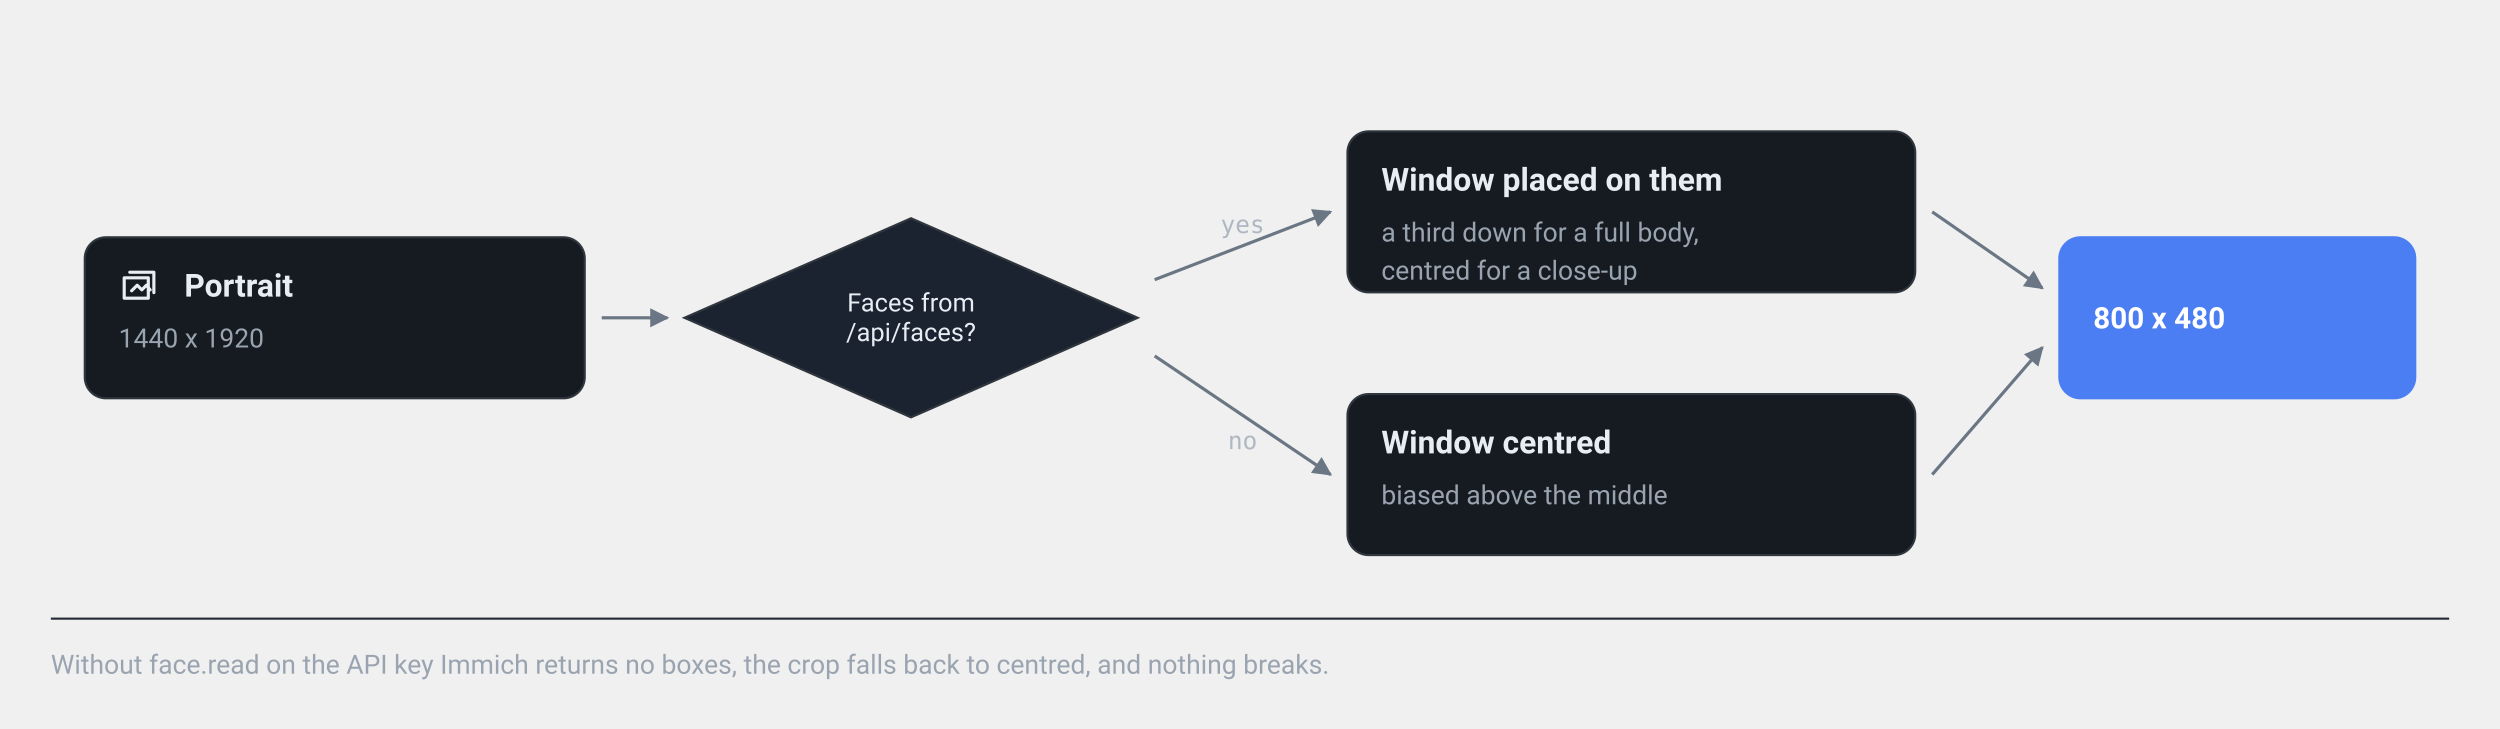
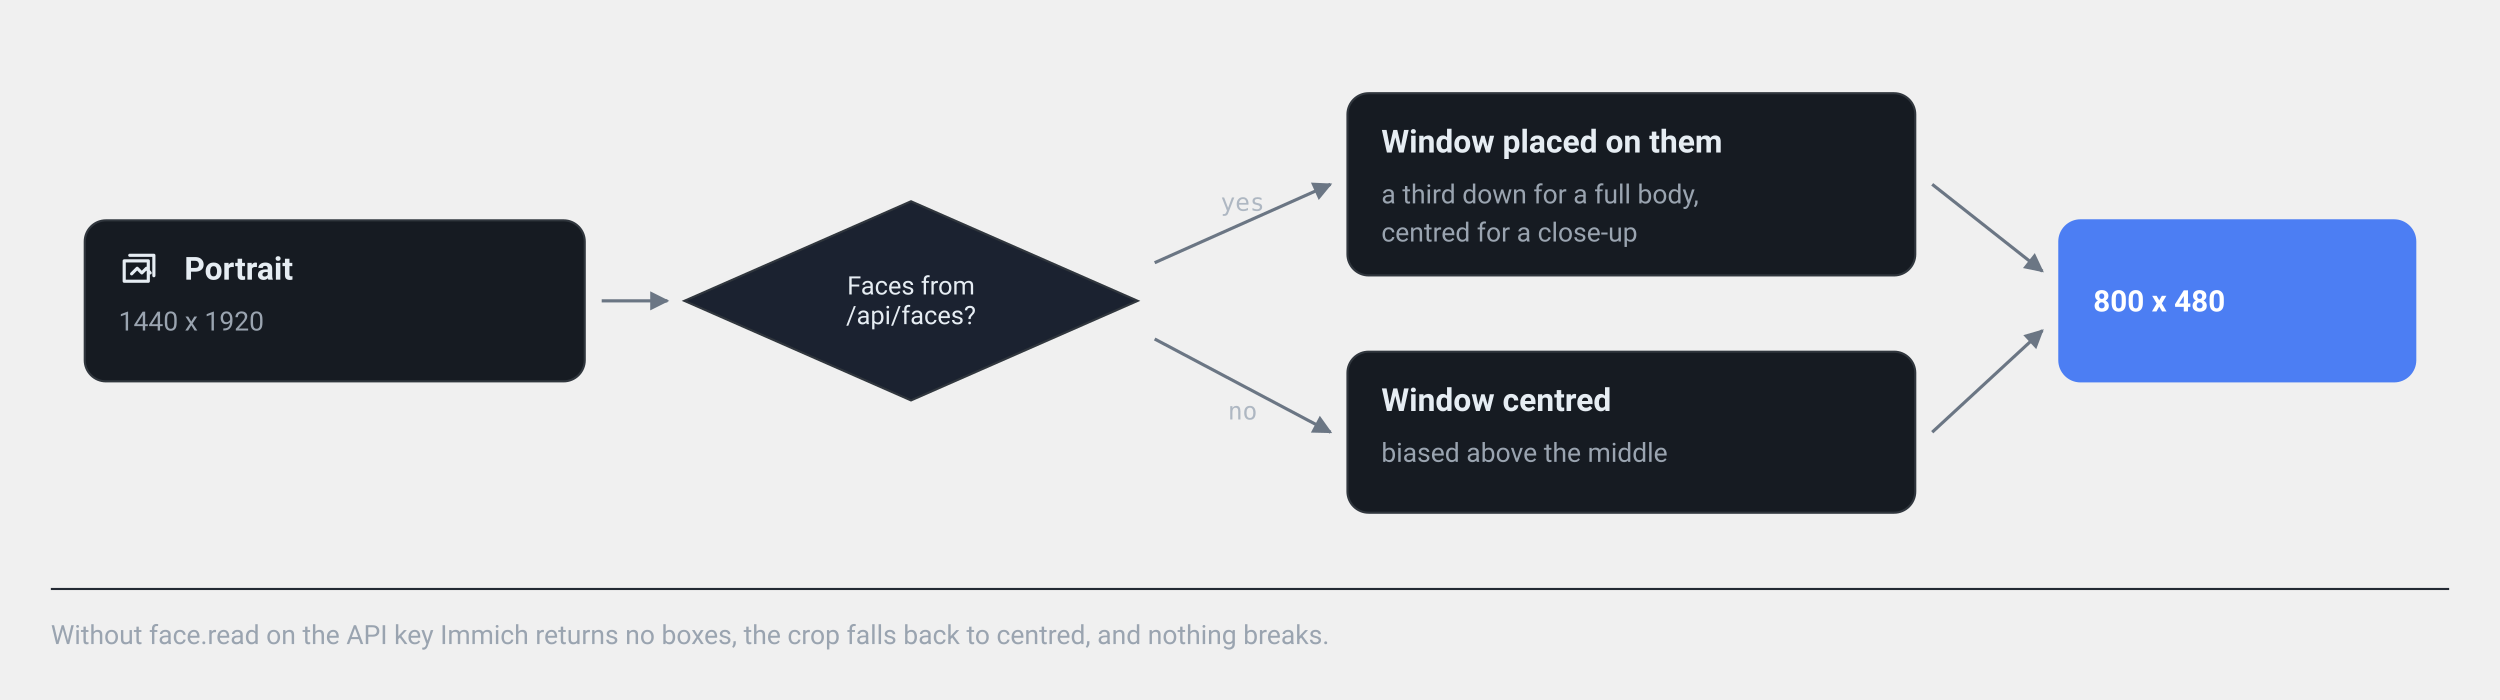
- <svg xmlns="http://www.w3.org/2000/svg" viewBox="0 0 1180 344" width="1180" height="344" role="img" aria-label="A portrait is cropped to 800 by 480: the window is placed on the faces Immich found, or centred and biased above the middle when there are none.">
+ <svg xmlns="http://www.w3.org/2000/svg" viewBox="0 0 1180 330" width="1180" height="330" role="img" aria-label="A portrait is cropped to 800 by 480: the window is placed on the faces Immich found, or centred and biased above the middle when there are none.">
  <defs>
    <marker id="a" viewBox="0 0 10 10" refX="9" refY="5" markerWidth="6" markerHeight="6" orient="auto-start-reverse">
      <path d="M0 0 10 5 0 10z" fill="#6b7684" />
    </marker>
    <marker id="b" viewBox="0 0 10 10" refX="1" refY="5" markerWidth="6" markerHeight="6" orient="auto">
      <path d="M10 0 0 5 10 10z" fill="#6b7684" />
    </marker>
  </defs>
-   <rect x="40" y="112" width="236" height="76" rx="10" fill="#161b22" stroke="#30363d" stroke-width="1" />
-   <g transform="translate(56.0,125.0) scale(0.875)" fill="none" stroke="#e6edf3" stroke-width="1.7" stroke-linecap="round" stroke-linejoin="round">
+   <rect x="40" y="104" width="236" height="76" rx="10" fill="#161b22" stroke="#30363d" stroke-width="1" />
+   <g transform="translate(56.0,117.0) scale(0.875)" fill="none" stroke="#e6edf3" stroke-width="1.7" stroke-linecap="round" stroke-linejoin="round">
    <path d="M3 7h13v11H3z M6 4h13v11 M7 14l3-3 2.5 2.5L15 11l2 2.5" />
  </g>
-   <text x="87.0" y="140.0" font-family="system-ui,-apple-system,'Segoe UI',Roboto,Helvetica,Arial,sans-serif" font-size="15" fill="#e6edf3" text-anchor="start" font-weight="600">Portrait</text>
-   <text x="56.0" y="164.0" font-family="system-ui,-apple-system,'Segoe UI',Roboto,Helvetica,Arial,sans-serif" font-size="12.5" fill="#9aa4b0" text-anchor="start">1440 x 1920</text>
-   <polygon points="430,103.0 537.0,150 430,197.0 323.0,150" fill="#1b2230" stroke="#30363d" stroke-width="1" />
-   <text x="430.0" y="147.0" font-family="system-ui,-apple-system,'Segoe UI',Roboto,Helvetica,Arial,sans-serif" font-size="12" fill="#e6edf3" text-anchor="middle">Faces from</text>
-   <text x="430.0" y="161.0" font-family="system-ui,-apple-system,'Segoe UI',Roboto,Helvetica,Arial,sans-serif" font-size="12" fill="#e6edf3" text-anchor="middle">/api/faces?</text>
-   <rect x="636" y="62" width="268" height="76" rx="10" fill="#161b22" stroke="#30363d" stroke-width="1" />
-   <text x="652.0" y="90.0" font-family="system-ui,-apple-system,'Segoe UI',Roboto,Helvetica,Arial,sans-serif" font-size="15" fill="#e6edf3" text-anchor="start" font-weight="600">Window placed on them</text>
-   <text x="652.0" y="114.0" font-family="system-ui,-apple-system,'Segoe UI',Roboto,Helvetica,Arial,sans-serif" font-size="12.5" fill="#9aa4b0" text-anchor="start">a third down for a full body,</text>
-   <text x="652.0" y="132.0" font-family="system-ui,-apple-system,'Segoe UI',Roboto,Helvetica,Arial,sans-serif" font-size="12.5" fill="#9aa4b0" text-anchor="start">centred for a close-up</text>
-   <rect x="636" y="186" width="268" height="76" rx="10" fill="#161b22" stroke="#30363d" stroke-width="1" />
-   <text x="652.0" y="214.0" font-family="system-ui,-apple-system,'Segoe UI',Roboto,Helvetica,Arial,sans-serif" font-size="15" fill="#e6edf3" text-anchor="start" font-weight="600">Window centred</text>
-   <text x="652.0" y="238.0" font-family="system-ui,-apple-system,'Segoe UI',Roboto,Helvetica,Arial,sans-serif" font-size="12.5" fill="#9aa4b0" text-anchor="start">biased above the middle</text>
-   <rect x="972" y="112" width="168" height="76" rx="10" fill="#4c7ef3" stroke="#4c7ef3" stroke-width="1" />
-   <text x="988.0" y="155.0" font-family="system-ui,-apple-system,'Segoe UI',Roboto,Helvetica,Arial,sans-serif" font-size="14" fill="#ffffff" text-anchor="start" font-weight="600">800 x 480</text>
-   <polyline points="284,150 315,150" fill="none" stroke="#6b7684" stroke-width="1.5" marker-end="url(#a)" />
-   <polyline points="545,132 628,100" fill="none" stroke="#6b7684" stroke-width="1.5" marker-end="url(#a)" />
-   <text x="586.5" y="110.0" font-family="ui-monospace,SFMono-Regular,'SF Mono',Menlo,Consolas,monospace" font-size="11.5" fill="#aeb7c2" text-anchor="middle">yes</text>
-   <polyline points="545,168 628,224" fill="none" stroke="#6b7684" stroke-width="1.5" marker-end="url(#a)" />
-   <text x="586.5" y="212.0" font-family="ui-monospace,SFMono-Regular,'SF Mono',Menlo,Consolas,monospace" font-size="11.5" fill="#aeb7c2" text-anchor="middle">no</text>
-   <polyline points="912,100 964,136" fill="none" stroke="#6b7684" stroke-width="1.5" marker-end="url(#a)" />
-   <polyline points="912,224 964,164" fill="none" stroke="#6b7684" stroke-width="1.5" marker-end="url(#a)" />
-   <line x1="24" y1="292" x2="1156" y2="292" stroke="#232a33" stroke-width="1" />
-   <text x="24.0" y="318.0" font-family="system-ui,-apple-system,'Segoe UI',Roboto,Helvetica,Arial,sans-serif" font-size="12.5" fill="#9aa4b0" text-anchor="start">Without face.read on the API key Immich returns no boxes, the crop falls back to centred, and nothing breaks.</text>
+   <text x="87.0" y="132.0" font-family="system-ui,-apple-system,'Segoe UI',Roboto,Helvetica,Arial,sans-serif" font-size="15" fill="#e6edf3" text-anchor="start" font-weight="600">Portrait</text>
+   <text x="56.0" y="156.0" font-family="system-ui,-apple-system,'Segoe UI',Roboto,Helvetica,Arial,sans-serif" font-size="12.5" fill="#9aa4b0" text-anchor="start">1440 x 1920</text>
+   <polygon points="430,95.0 537.0,142 430,189.0 323.0,142" fill="#1b2230" stroke="#30363d" stroke-width="1" />
+   <text x="430.0" y="139.0" font-family="system-ui,-apple-system,'Segoe UI',Roboto,Helvetica,Arial,sans-serif" font-size="12" fill="#e6edf3" text-anchor="middle">Faces from</text>
+   <text x="430.0" y="153.0" font-family="system-ui,-apple-system,'Segoe UI',Roboto,Helvetica,Arial,sans-serif" font-size="12" fill="#e6edf3" text-anchor="middle">/api/faces?</text>
+   <rect x="636" y="44" width="268" height="86" rx="10" fill="#161b22" stroke="#30363d" stroke-width="1" />
+   <text x="652.0" y="72.0" font-family="system-ui,-apple-system,'Segoe UI',Roboto,Helvetica,Arial,sans-serif" font-size="15" fill="#e6edf3" text-anchor="start" font-weight="600">Window placed on them</text>
+   <text x="652.0" y="96.0" font-family="system-ui,-apple-system,'Segoe UI',Roboto,Helvetica,Arial,sans-serif" font-size="12.5" fill="#9aa4b0" text-anchor="start">a third down for a full body,</text>
+   <text x="652.0" y="114.0" font-family="system-ui,-apple-system,'Segoe UI',Roboto,Helvetica,Arial,sans-serif" font-size="12.5" fill="#9aa4b0" text-anchor="start">centred for a close-up</text>
+   <rect x="636" y="166" width="268" height="76" rx="10" fill="#161b22" stroke="#30363d" stroke-width="1" />
+   <text x="652.0" y="194.0" font-family="system-ui,-apple-system,'Segoe UI',Roboto,Helvetica,Arial,sans-serif" font-size="15" fill="#e6edf3" text-anchor="start" font-weight="600">Window centred</text>
+   <text x="652.0" y="218.0" font-family="system-ui,-apple-system,'Segoe UI',Roboto,Helvetica,Arial,sans-serif" font-size="12.5" fill="#9aa4b0" text-anchor="start">biased above the middle</text>
+   <rect x="972" y="104" width="168" height="76" rx="10" fill="#4c7ef3" stroke="#4c7ef3" stroke-width="1" />
+   <text x="988.0" y="147.0" font-family="system-ui,-apple-system,'Segoe UI',Roboto,Helvetica,Arial,sans-serif" font-size="14" fill="#ffffff" text-anchor="start" font-weight="600">800 x 480</text>
+   <polyline points="284,142 315,142" fill="none" stroke="#6b7684" stroke-width="1.5" marker-end="url(#a)" />
+   <polyline points="545,124 628,87" fill="none" stroke="#6b7684" stroke-width="1.5" marker-end="url(#a)" />
+   <text x="586.5" y="99.5" font-family="ui-monospace,SFMono-Regular,'SF Mono',Menlo,Consolas,monospace" font-size="11.5" fill="#aeb7c2" text-anchor="middle">yes</text>
+   <polyline points="545,160 628,204" fill="none" stroke="#6b7684" stroke-width="1.5" marker-end="url(#a)" />
+   <text x="586.5" y="198.0" font-family="ui-monospace,SFMono-Regular,'SF Mono',Menlo,Consolas,monospace" font-size="11.5" fill="#aeb7c2" text-anchor="middle">no</text>
+   <polyline points="912,87 964,128" fill="none" stroke="#6b7684" stroke-width="1.5" marker-end="url(#a)" />
+   <polyline points="912,204 964,156" fill="none" stroke="#6b7684" stroke-width="1.5" marker-end="url(#a)" />
+   <line x1="24" y1="278" x2="1156" y2="278" stroke="#232a33" stroke-width="1" />
+   <text x="24.0" y="304.0" font-family="system-ui,-apple-system,'Segoe UI',Roboto,Helvetica,Arial,sans-serif" font-size="12.5" fill="#9aa4b0" text-anchor="start">Without face.read on the API key Immich returns no boxes, the crop falls back to centred, and nothing breaks.</text>
</svg>
